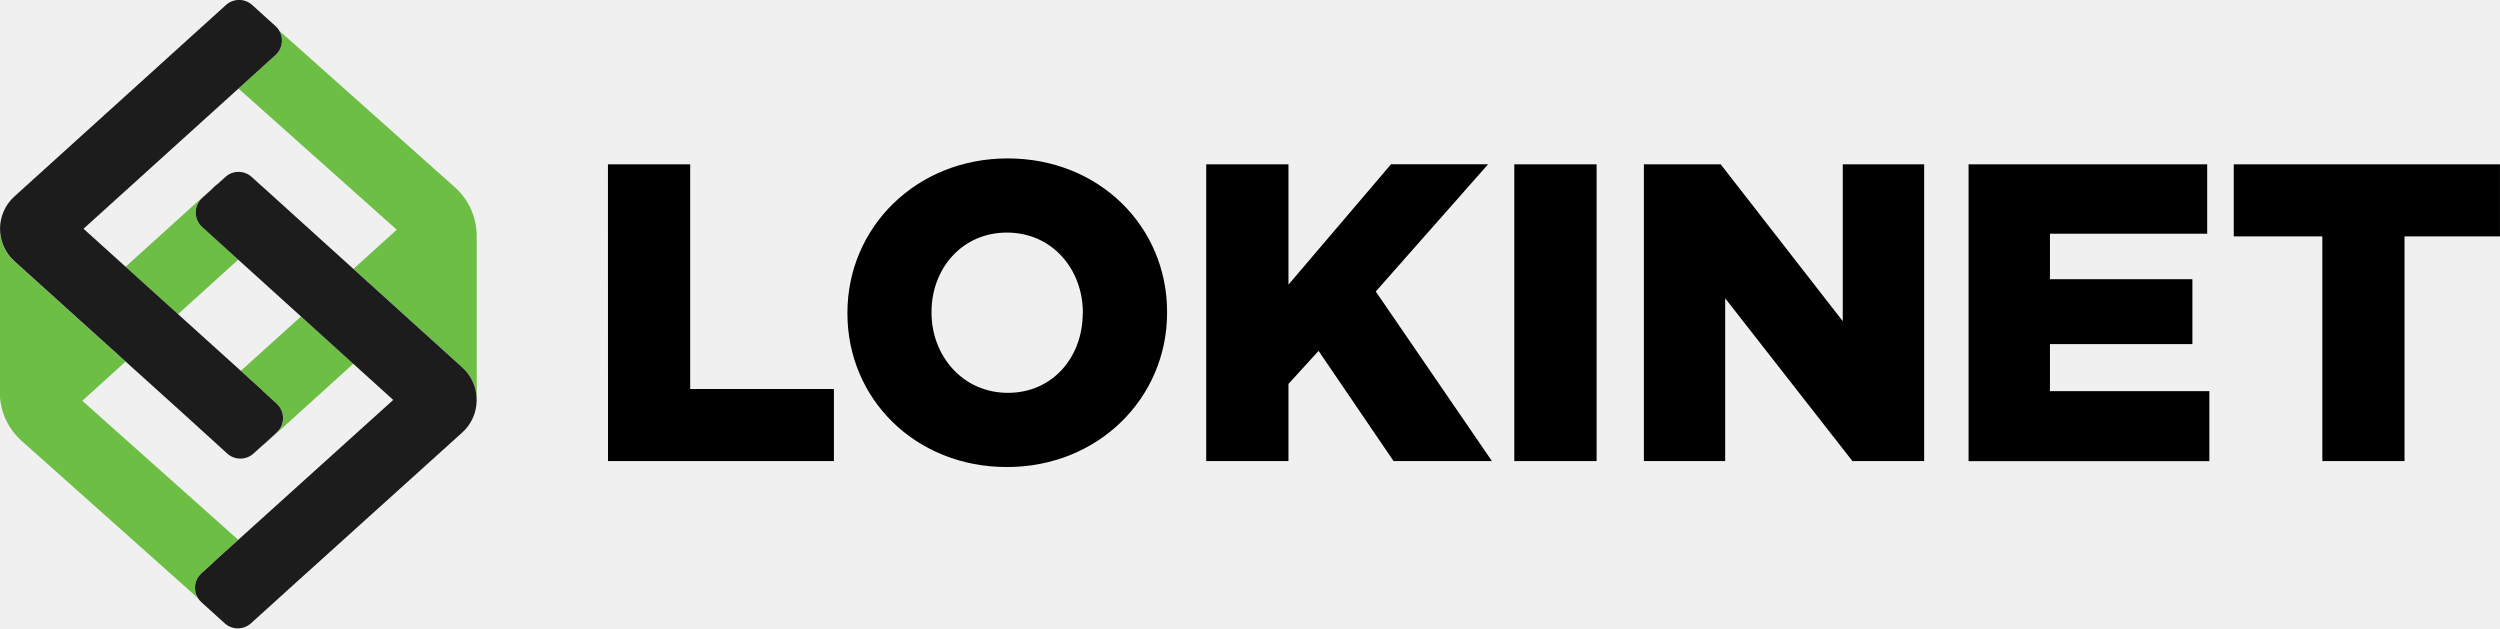
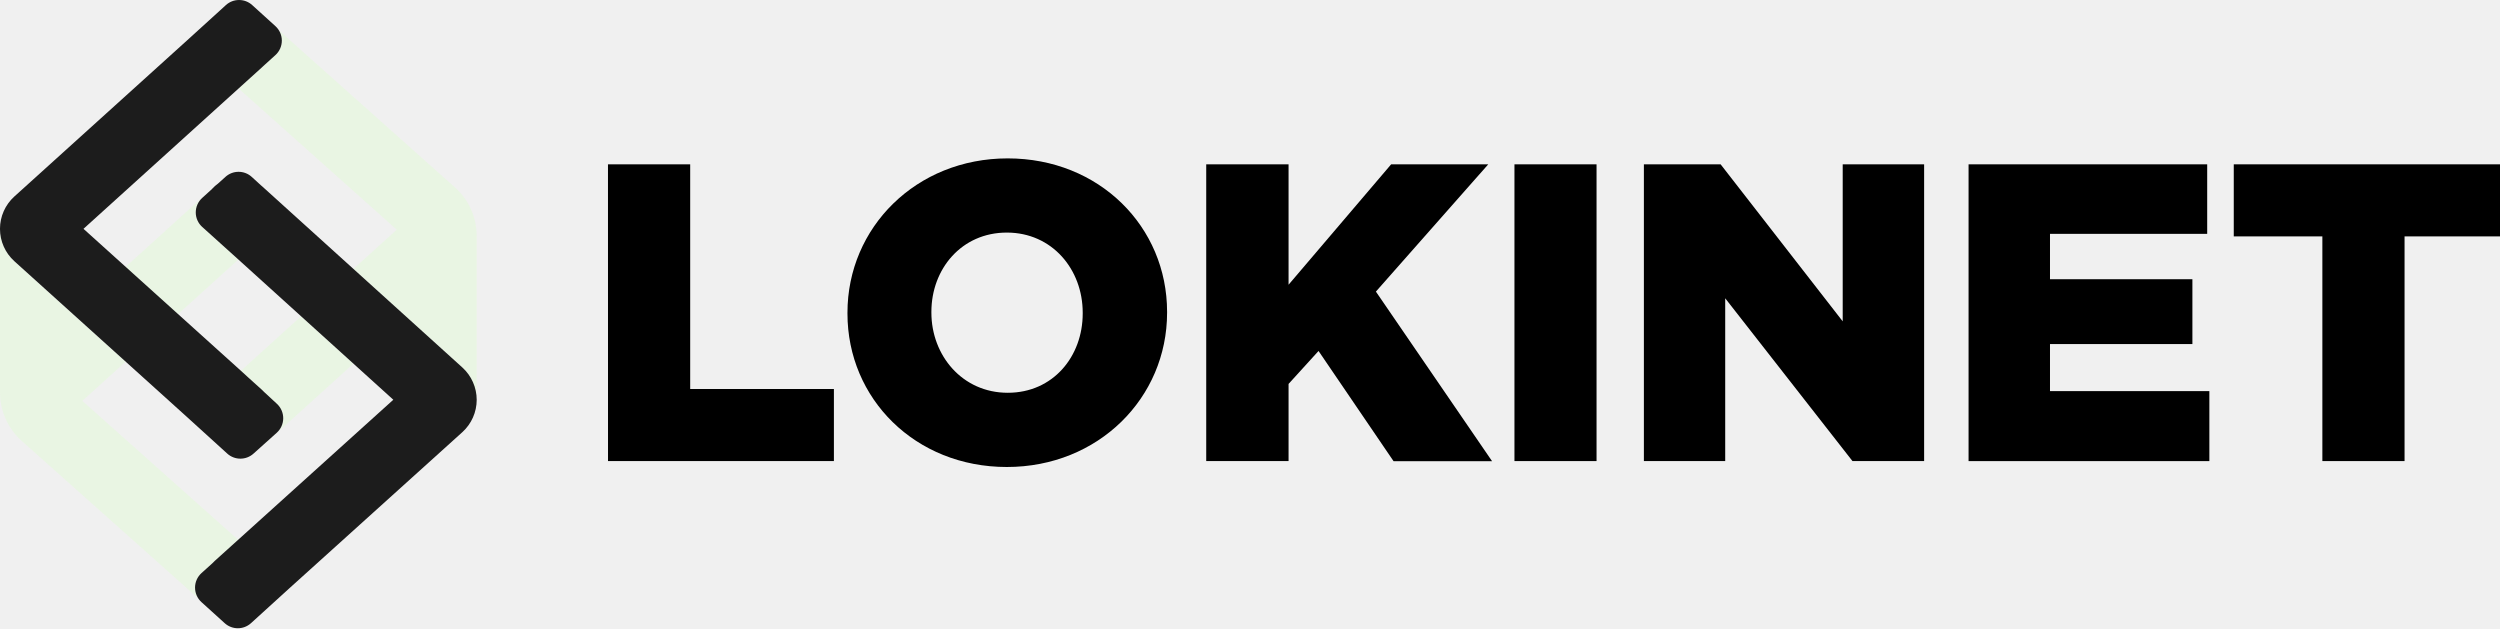
- <svg xmlns="http://www.w3.org/2000/svg" id="Layer_1" data-name="Layer 1" viewBox="0 0 785.76 197.46">
+ <svg xmlns="http://www.w3.org/2000/svg" viewBox="0 0 785.76 197.46">
  <defs>
-     <style>.cls-1{fill:#6cbe45;}.cls-2{fill:none;stroke:#fff;stroke-linecap:round;stroke-miterlimit:10;stroke-width:9px;}.cls-3{fill:#1c1c1c;}</style>
+     <style>.cls-1{fill:#e9f5e3;}.cls-2{fill:#1c1c1c;}</style>
  </defs>
-   <path class="cls-1" d="M322.86,530.1l2.37,2.16,4.27,3.86c.21.19.41.4.61.61l4.05,3.7a6.15,6.15,0,0,1,0,9.12L329.21,554a12.53,12.53,0,0,0,1.16-.91l27.89-25.25L341.8,513Z" transform="translate(-247.18 -413.54)" />
-   <path class="cls-1" d="M397,487.45a.76.76,0,0,1,0-.15,20.44,20.44,0,0,0-6.81-14.86L334.85,423.1a6.15,6.15,0,0,1-1.11,7.77l-4.15,3.74-.07.08-7.39,6.68,49.75,44.37-13.61,12.31,34.24,31A13.7,13.7,0,0,1,397,539.23c0,.38,0,.75-.06,1.12a11.5,11.5,0,0,0,.07-1.18V487.68C397,487.6,397,487.53,397,487.45Z" transform="translate(-247.18 -413.54)" />
-   <path class="cls-1" d="M322.08,495.13l-11.37-10.3a6.14,6.14,0,0,1,0-9.11l3.09-2.79.1-.13a11.15,11.15,0,0,1,1.79-1.59h0a11.19,11.19,0,0,0-1,.81L286.63,497.4l16.49,14.89Z" transform="translate(-247.18 -413.54)" />
-   <path class="cls-1" d="M310.5,593.68l3.48-3.15q.33-.36.69-.69l7.37-6.65-49-43.68,13.59-12.31-35-31.57a13.69,13.69,0,0,1-4.51-10.15c0-.44,0-.87.07-1.3a9.92,9.92,0,0,0-.07,1.23v51.48A20.46,20.46,0,0,0,254,552.13l55.5,49.49A6.14,6.14,0,0,1,310.5,593.68Z" transform="translate(-247.18 -413.54)" />
-   <path d="M438.26,465.19h25.85v70.62h45.17v22.65h-71Z" transform="translate(-247.18 -413.54)" />
-   <path d="M513.53,512.09v-.26c0-26.79,21.59-48.5,50.37-48.5S614,484.78,614,511.56v.27c0,26.78-21.58,48.5-50.36,48.5S513.53,538.87,513.53,512.09Zm74,0v-.26c0-13.59-9.59-25.19-23.85-25.19s-23.72,11.46-23.72,24.92v.27c0,13.45,9.73,25.18,24,25.18S587.48,525.55,587.48,512.09Z" transform="translate(-247.18 -413.54)" />
-   <path d="M626.3,465.19h25.85V503l32.24-37.84H714.9l-35.31,40,36.51,53.3H685.19l-23.58-34.64-9.46,10.39v24.25H626.3Z" transform="translate(-247.18 -413.54)" />
-   <path d="M723.13,465.19H749v93.27H723.13Z" transform="translate(-247.18 -413.54)" />
-   <path d="M763.86,465.19H788l38.37,49.3v-49.3h25.58v93.27H829.41l-40-51.16v51.16H763.86Z" transform="translate(-247.18 -413.54)" />
-   <path d="M865.91,465.19h75V487H891.49V501.3h44.77v20.39H891.49v14.79h50.1v22H865.91Z" transform="translate(-247.18 -413.54)" />
-   <path d="M977.1,487.84H949.26V465.19h83.67v22.65h-30v70.62H977.1Z" transform="translate(-247.18 -413.54)" />
-   <path class="cls-2" d="M329.46,489.56" transform="translate(-247.18 -413.54)" />
-   <path class="cls-3" d="M397,539.23a13.7,13.7,0,0,0-4.49-10.17l-63-57-.23-.18-3-2.73a6.15,6.15,0,0,0-8.25,0l-2.33,2.11a11.15,11.15,0,0,0-1.79,1.59l-.1.13-3.09,2.79a6.14,6.14,0,0,0,0,9.11l11.43,10.36h0l48.62,44-56.1,50.64q-.36.33-.69.69l-3.48,3.15a6.14,6.14,0,0,0,0,9.11l7.31,6.62a6.15,6.15,0,0,0,8.25,0l12.09-10.95,0,0,54.36-49.06A13.71,13.71,0,0,0,397,539.23Z" transform="translate(-247.18 -413.54)" />
-   <path class="cls-3" d="M334.16,540.43l-4.05-3.7c-.2-.21-.4-.42-.61-.61l-4.27-3.86-2.56-2.34,0,0-49.24-44.48,56.11-50.77.07-.08,4.15-3.74a6.15,6.15,0,0,0,0-9.12l-7.31-6.62a6.15,6.15,0,0,0-8.25,0l-12.1,10.95h0l-54.41,49.24a13.7,13.7,0,0,0,0,20.31l54.29,49h0l12.62,11.48a6.15,6.15,0,0,0,8.25,0l7.31-6.61A6.15,6.15,0,0,0,334.16,540.43Z" transform="translate(-247.18 -413.54)" />
+   <g id="Layer_2" data-name="Layer 2">
+     <g id="Layer_1-2" data-name="Layer 1">
+       <path class="cls-1" d="M75.69,116.56l2.36,2.16,4.27,3.85c.22.2.42.41.62.62l4,3.7A6.15,6.15,0,0,1,87,136l-5,4.47a11,11,0,0,0,1.17-.9l27.89-25.25L94.62,99.42Z" />
+       <path class="cls-1" d="M149.82,73.91a.76.76,0,0,0,0-.15A20.37,20.37,0,0,0,143,58.9L87.67,9.55a6.14,6.14,0,0,1-1.11,7.77l-4.14,3.75-.07.08L75,27.83,124.7,72.19,111.09,84.51l34.24,31a13.75,13.75,0,0,1,4.5,10.18c0,.37,0,.75-.06,1.12a11.71,11.71,0,0,0,.06-1.19V74.14C149.83,74.06,149.82,74,149.82,73.91Z" />
+       <path class="cls-1" d="M74.91,81.59,63.53,71.29a6.14,6.14,0,0,1,0-9.11l3.08-2.8.11-.13a12,12,0,0,1,1.78-1.58h0a11,11,0,0,0-1,.81l-28,25.38L55.94,98.75Z" />
+       <path class="cls-1" d="M63.32,180.13,66.81,177c.22-.23.44-.47.69-.69l7.36-6.65L25.88,126l13.59-12.3-35-31.57A13.73,13.73,0,0,1,0,71.94c0-.44,0-.87.07-1.31C0,71,0,71.45,0,71.86v51.49a20.43,20.43,0,0,0,6.83,15.24l55.49,49.49A6.16,6.16,0,0,1,63.32,180.13Z" />
+       <path d="M191.09,51.65h25.84v70.62H262.1v22.65h-71Z" />
+       <path d="M266.36,98.55v-.27c0-26.78,21.58-48.5,50.36-48.5s50.1,21.46,50.1,48.24v.26c0,26.79-21.59,48.5-50.37,48.5S266.36,125.33,266.36,98.55Zm73.94,0v-.27c0-13.59-9.59-25.18-23.85-25.18S292.74,84.56,292.74,98v.26c0,13.46,9.72,25.19,24,25.19S340.3,112,340.3,98.55Z" />
+       <path d="M379.12,51.65H405V89.49l32.24-37.84h30.52l-35.31,40,36.51,53.3H438l-23.58-34.64L405,120.67v24.25H379.12Z" />
+       <path d="M476,51.65H501.8v93.27H476Z" />
+       <path d="M516.68,51.65H540.8L579.17,101V51.65h25.59v93.27H582.24l-40-51.17v51.17H516.68Z" />
+       <path d="M618.73,51.65h75V73.5H644.32V87.76h44.76v20.38H644.32v14.79h50.09v22H618.73Z" />
+       <path d="M729.93,74.3H702.08V51.65h83.68V74.3h-30v70.62H729.93Z" />
+       <path class="cls-2" d="M149.83,125.69a13.75,13.75,0,0,0-4.5-10.18l-63-57c-.07-.07-.15-.12-.22-.18l-3-2.74a6.15,6.15,0,0,0-8.25,0l-2.34,2.11a12,12,0,0,0-1.78,1.58l-.11.13-3.08,2.8a6.14,6.14,0,0,0,0,9.11L75,81.64h0l48.62,44L67.5,176.29c-.25.22-.47.46-.69.69l-3.49,3.15a6.16,6.16,0,0,0,0,9.12l7.31,6.62a6.15,6.15,0,0,0,8.25,0l12.1-11,0,0,54.36-49.06A13.74,13.74,0,0,0,149.83,125.69Z" />
+       <path class="cls-2" d="M87,126.89l-4-3.7c-.2-.21-.4-.42-.62-.62l-4.27-3.85-2.56-2.34h0L26.24,71.92,82.35,21.15l.07-.08,4.14-3.75a6.14,6.14,0,0,0,0-9.11L79.26,1.59a6.15,6.15,0,0,0-8.25,0l-12.1,11h0L4.5,61.77a13.71,13.71,0,0,0,0,20.32l54.3,49,0,0,12.63,11.48a6.15,6.15,0,0,0,8.25,0L87,136A6.15,6.15,0,0,0,87,126.89Z" />
+     </g>
+   </g>
</svg>
